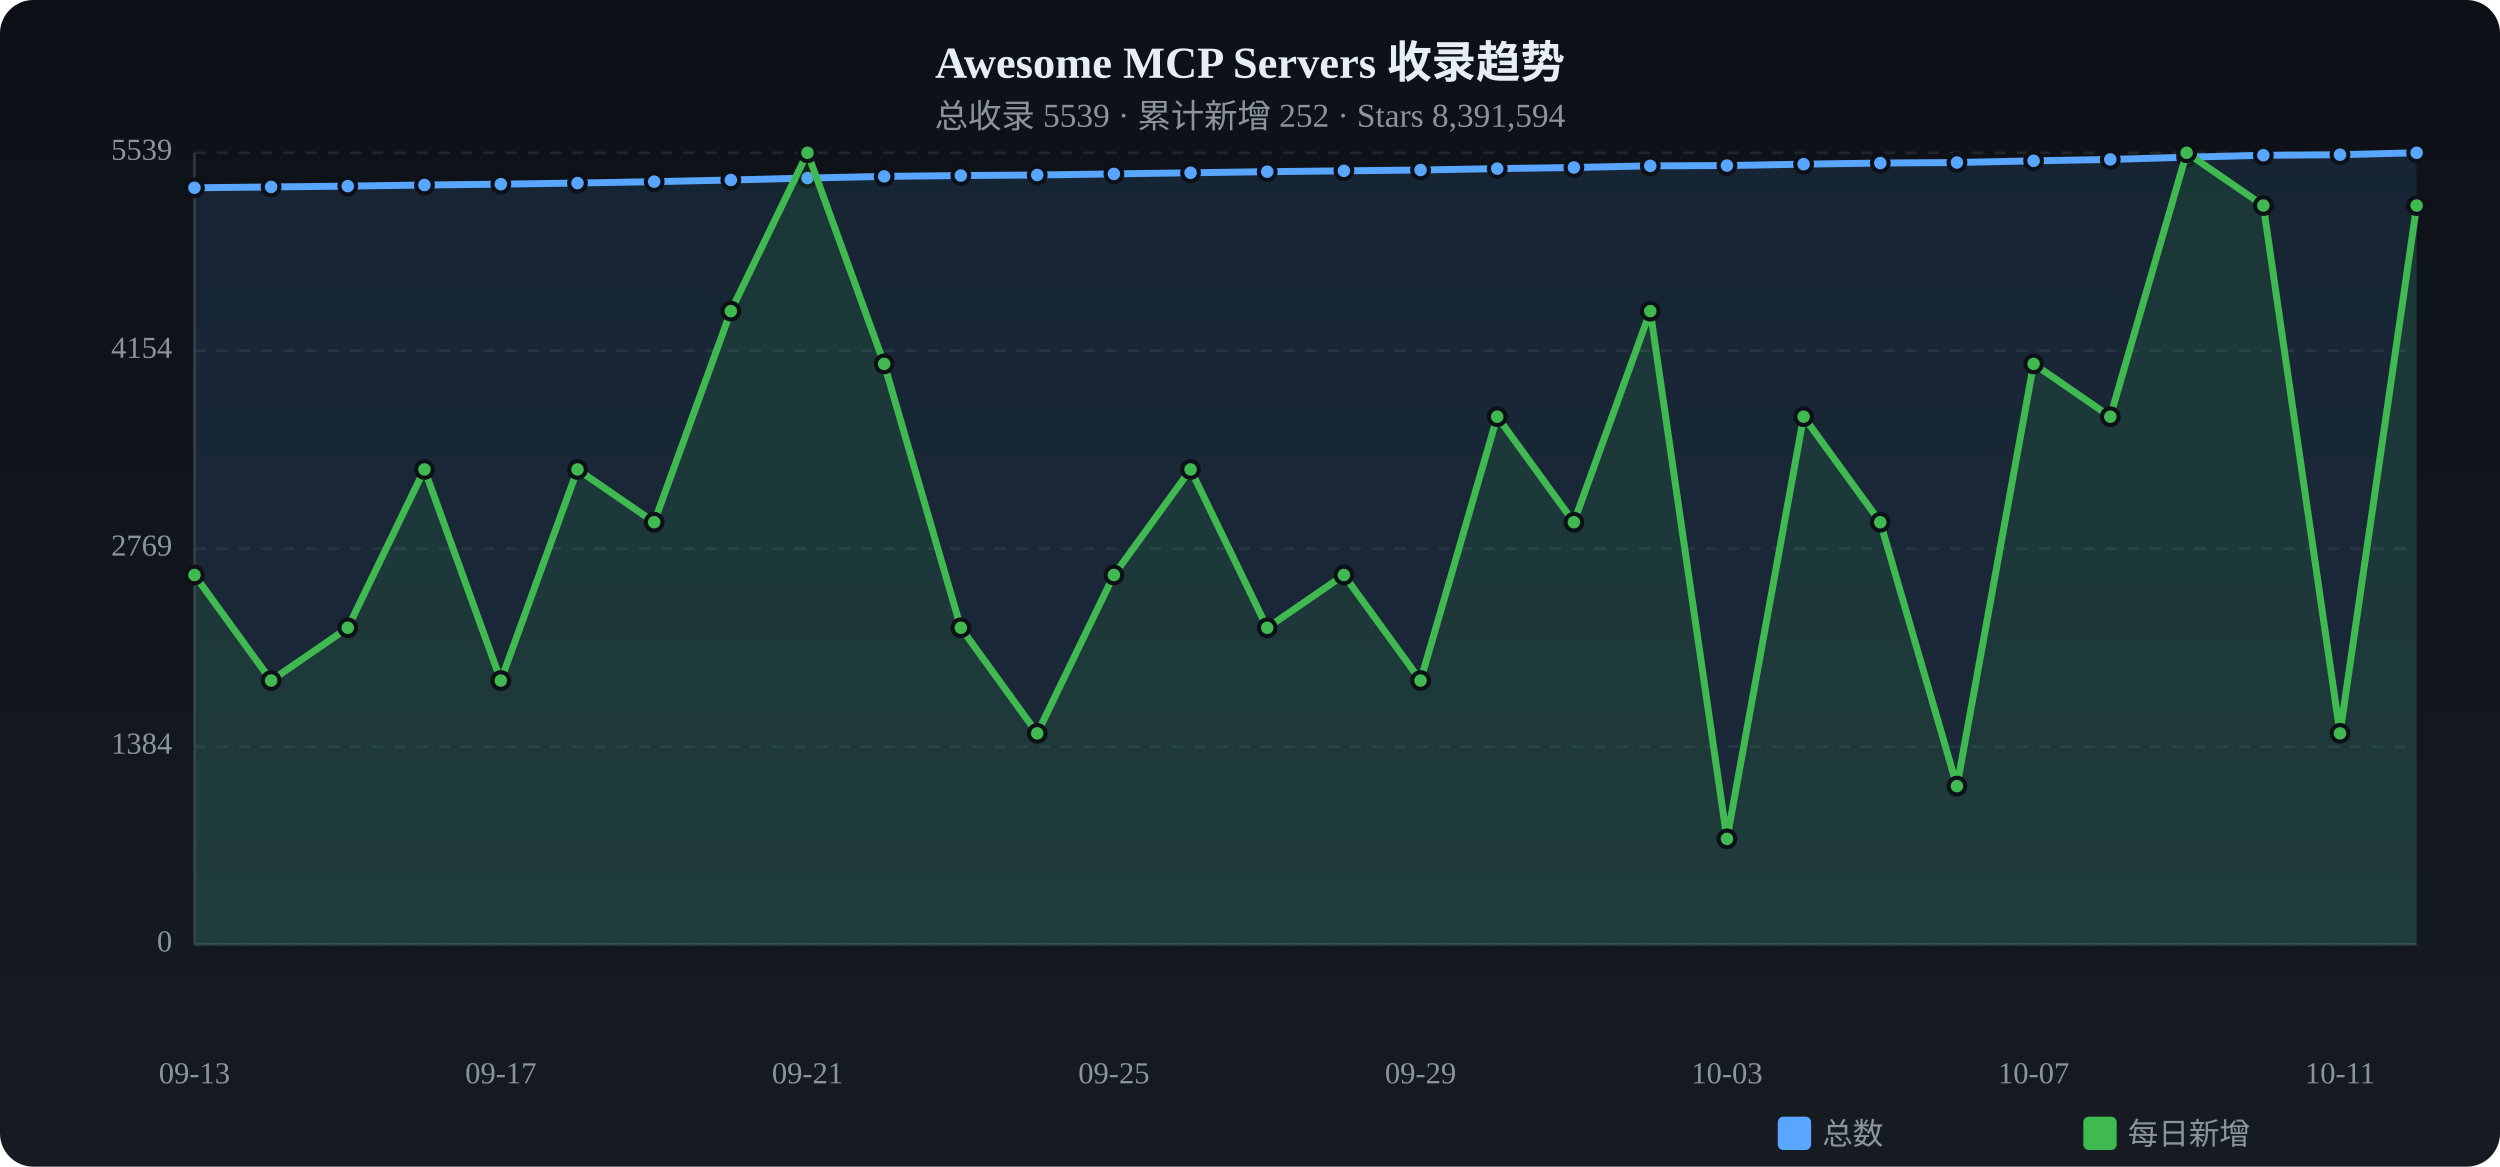
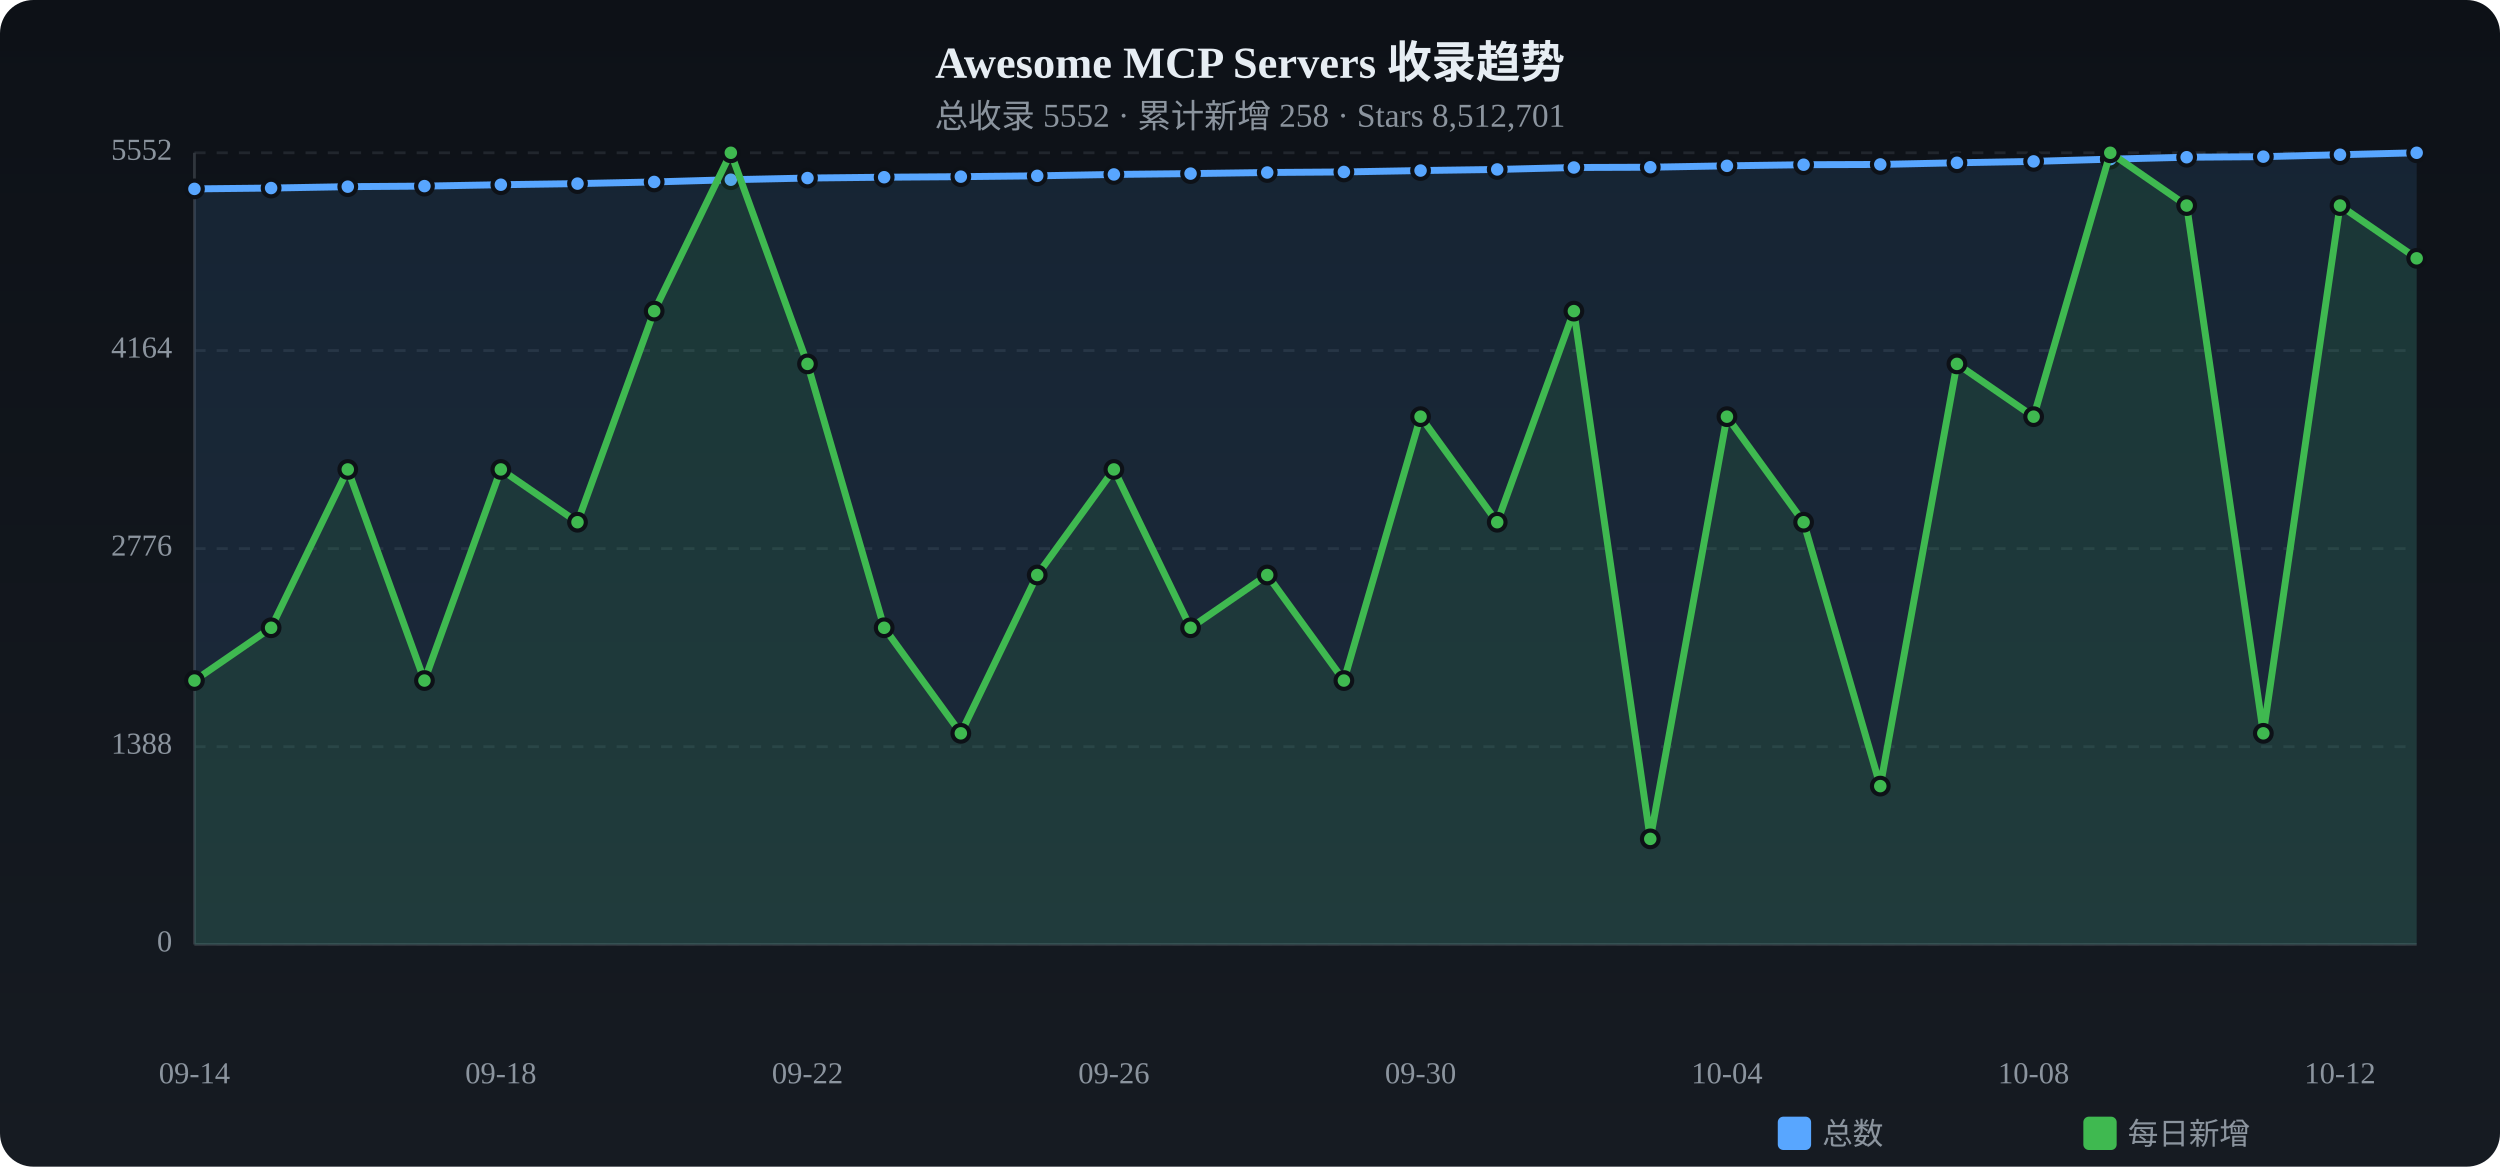
<svg xmlns="http://www.w3.org/2000/svg" viewBox="0 0 900 420" width="900" height="420">
  <defs>
    <linearGradient id="tbg" x1="0%" y1="0%" x2="0%" y2="100%">
      <stop offset="0%" stop-color="#0d1117" />
      <stop offset="100%" stop-color="#161b22" />
    </linearGradient>
  </defs>
  <rect width="900" height="420" rx="12" fill="url(#tbg)" />
  <text x="450.0" y="28" text-anchor="middle" fill="#e6edf3" font-size="16" font-weight="bold">Awesome MCP Servers 收录趋势</text>
-   <text x="450.0" y="46" text-anchor="middle" fill="#8b949e" font-size="12">总收录 5539 · 累计新增 252 · Stars 8,391,594</text>
+   <text x="450.0" y="46" text-anchor="middle" fill="#8b949e" font-size="12">总收录 5552 · 累计新增 258 · Stars 8,512,701</text>
  <text x="62" y="340.0" text-anchor="end" fill="#8b949e" font-size="11" dominant-baseline="middle">0</text>
  <line x1="70" y1="340.0" x2="870" y2="340.0" stroke="#21262d" stroke-dasharray="4 4" />
-   <text x="62" y="268.8" text-anchor="end" fill="#8b949e" font-size="11" dominant-baseline="middle">1384</text>
+   <text x="62" y="268.8" text-anchor="end" fill="#8b949e" font-size="11" dominant-baseline="middle">1388</text>
  <line x1="70" y1="268.8" x2="870" y2="268.8" stroke="#21262d" stroke-dasharray="4 4" />
-   <text x="62" y="197.5" text-anchor="end" fill="#8b949e" font-size="11" dominant-baseline="middle">2769</text>
+   <text x="62" y="197.5" text-anchor="end" fill="#8b949e" font-size="11" dominant-baseline="middle">2776</text>
  <line x1="70" y1="197.5" x2="870" y2="197.5" stroke="#21262d" stroke-dasharray="4 4" />
-   <text x="62" y="126.3" text-anchor="end" fill="#8b949e" font-size="11" dominant-baseline="middle">4154</text>
-   <line x1="70" y1="126.3" x2="870" y2="126.3" stroke="#21262d" stroke-dasharray="4 4" />
-   <text x="62" y="55.0" text-anchor="end" fill="#8b949e" font-size="11" dominant-baseline="middle">5539</text>
+   <text x="62" y="126.2" text-anchor="end" fill="#8b949e" font-size="11" dominant-baseline="middle">4164</text>
+   <line x1="70" y1="126.2" x2="870" y2="126.2" stroke="#21262d" stroke-dasharray="4 4" />
+   <text x="62" y="55.0" text-anchor="end" fill="#8b949e" font-size="11" dominant-baseline="middle">5552</text>
  <line x1="70" y1="55.0" x2="870" y2="55.0" stroke="#21262d" stroke-dasharray="4 4" />
  <line x1="70" y1="55" x2="70" y2="340" stroke="#30363d" />
  <line x1="70" y1="340" x2="870" y2="340" stroke="#30363d" />
-   <path d="M70.0,67.6 L97.6,67.3 L125.2,67.0 L152.8,66.6 L180.3,66.3 L207.9,65.9 L235.5,65.4 L263.1,64.8 L290.7,64.1 L318.3,63.5 L345.9,63.2 L373.4,63.0 L401.0,62.6 L428.6,62.2 L456.2,61.8 L483.8,61.5 L511.4,61.2 L539.0,60.7 L566.6,60.3 L594.1,59.7 L621.7,59.6 L649.3,59.1 L676.9,58.7 L704.5,58.5 L732.1,57.9 L759.7,57.4 L787.2,56.6 L814.8,55.9 L842.4,55.7 L870.0,55.0 L870.0,340 L70.0,340 Z" fill="#58a6ff" opacity="0.12" />
-   <polyline points="70.0,67.6 97.6,67.3 125.2,67.0 152.8,66.6 180.3,66.3 207.9,65.9 235.5,65.4 263.1,64.8 290.7,64.1 318.3,63.5 345.9,63.2 373.4,63.0 401.0,62.6 428.6,62.2 456.2,61.8 483.8,61.5 511.4,61.2 539.0,60.7 566.6,60.3 594.1,59.7 621.7,59.6 649.3,59.1 676.9,58.7 704.5,58.5 732.1,57.9 759.7,57.4 787.2,56.6 814.8,55.9 842.4,55.7 870.0,55.0" fill="none" stroke="#58a6ff" stroke-width="2.5" stroke-linecap="round" stroke-linejoin="round" />
-   <circle cx="70.0" cy="67.6" r="3" fill="#58a6ff" stroke="#0d1117" stroke-width="1.5" />
-   <circle cx="97.6" cy="67.3" r="3" fill="#58a6ff" stroke="#0d1117" stroke-width="1.5" />
-   <circle cx="125.2" cy="67.0" r="3" fill="#58a6ff" stroke="#0d1117" stroke-width="1.5" />
-   <circle cx="152.8" cy="66.6" r="3" fill="#58a6ff" stroke="#0d1117" stroke-width="1.5" />
-   <circle cx="180.3" cy="66.3" r="3" fill="#58a6ff" stroke="#0d1117" stroke-width="1.5" />
-   <circle cx="207.9" cy="65.9" r="3" fill="#58a6ff" stroke="#0d1117" stroke-width="1.5" />
-   <circle cx="235.5" cy="65.4" r="3" fill="#58a6ff" stroke="#0d1117" stroke-width="1.5" />
-   <circle cx="263.1" cy="64.8" r="3" fill="#58a6ff" stroke="#0d1117" stroke-width="1.5" />
+   <path d="M70.0,68.0 L97.6,67.7 L125.2,67.2 L152.8,67.0 L180.3,66.5 L207.9,66.1 L235.5,65.5 L263.1,64.7 L290.7,64.1 L318.3,63.8 L345.9,63.6 L373.4,63.3 L401.0,62.8 L428.6,62.5 L456.2,62.1 L483.8,61.9 L511.4,61.4 L539.0,61.0 L566.6,60.3 L594.1,60.2 L621.7,59.7 L649.3,59.3 L676.9,59.2 L704.5,58.6 L732.1,58.1 L759.7,57.3 L787.2,56.6 L814.8,56.4 L842.4,55.7 L870.0,55.0 L870.0,340 L70.0,340 Z" fill="#58a6ff" opacity="0.12" />
+   <polyline points="70.0,68.0 97.6,67.7 125.2,67.2 152.8,67.0 180.3,66.5 207.9,66.1 235.5,65.5 263.1,64.7 290.7,64.1 318.3,63.8 345.9,63.6 373.4,63.3 401.0,62.8 428.6,62.5 456.2,62.1 483.8,61.9 511.4,61.4 539.0,61.0 566.6,60.3 594.1,60.2 621.7,59.7 649.3,59.3 676.9,59.2 704.5,58.6 732.1,58.1 759.7,57.3 787.2,56.6 814.8,56.4 842.4,55.7 870.0,55.0" fill="none" stroke="#58a6ff" stroke-width="2.5" stroke-linecap="round" stroke-linejoin="round" />
+   <circle cx="70.0" cy="68.0" r="3" fill="#58a6ff" stroke="#0d1117" stroke-width="1.5" />
+   <circle cx="97.6" cy="67.7" r="3" fill="#58a6ff" stroke="#0d1117" stroke-width="1.5" />
+   <circle cx="125.2" cy="67.2" r="3" fill="#58a6ff" stroke="#0d1117" stroke-width="1.5" />
+   <circle cx="152.8" cy="67.0" r="3" fill="#58a6ff" stroke="#0d1117" stroke-width="1.5" />
+   <circle cx="180.3" cy="66.5" r="3" fill="#58a6ff" stroke="#0d1117" stroke-width="1.5" />
+   <circle cx="207.9" cy="66.1" r="3" fill="#58a6ff" stroke="#0d1117" stroke-width="1.5" />
+   <circle cx="235.5" cy="65.5" r="3" fill="#58a6ff" stroke="#0d1117" stroke-width="1.5" />
+   <circle cx="263.1" cy="64.7" r="3" fill="#58a6ff" stroke="#0d1117" stroke-width="1.5" />
  <circle cx="290.7" cy="64.1" r="3" fill="#58a6ff" stroke="#0d1117" stroke-width="1.5" />
-   <circle cx="318.3" cy="63.5" r="3" fill="#58a6ff" stroke="#0d1117" stroke-width="1.5" />
-   <circle cx="345.9" cy="63.2" r="3" fill="#58a6ff" stroke="#0d1117" stroke-width="1.5" />
-   <circle cx="373.4" cy="63.0" r="3" fill="#58a6ff" stroke="#0d1117" stroke-width="1.5" />
-   <circle cx="401.0" cy="62.6" r="3" fill="#58a6ff" stroke="#0d1117" stroke-width="1.5" />
-   <circle cx="428.6" cy="62.2" r="3" fill="#58a6ff" stroke="#0d1117" stroke-width="1.5" />
-   <circle cx="456.2" cy="61.8" r="3" fill="#58a6ff" stroke="#0d1117" stroke-width="1.5" />
-   <circle cx="483.8" cy="61.5" r="3" fill="#58a6ff" stroke="#0d1117" stroke-width="1.5" />
-   <circle cx="511.4" cy="61.2" r="3" fill="#58a6ff" stroke="#0d1117" stroke-width="1.5" />
-   <circle cx="539.0" cy="60.7" r="3" fill="#58a6ff" stroke="#0d1117" stroke-width="1.5" />
+   <circle cx="318.3" cy="63.8" r="3" fill="#58a6ff" stroke="#0d1117" stroke-width="1.5" />
+   <circle cx="345.9" cy="63.6" r="3" fill="#58a6ff" stroke="#0d1117" stroke-width="1.5" />
+   <circle cx="373.4" cy="63.3" r="3" fill="#58a6ff" stroke="#0d1117" stroke-width="1.5" />
+   <circle cx="401.0" cy="62.8" r="3" fill="#58a6ff" stroke="#0d1117" stroke-width="1.5" />
+   <circle cx="428.6" cy="62.5" r="3" fill="#58a6ff" stroke="#0d1117" stroke-width="1.5" />
+   <circle cx="456.2" cy="62.1" r="3" fill="#58a6ff" stroke="#0d1117" stroke-width="1.5" />
+   <circle cx="483.8" cy="61.9" r="3" fill="#58a6ff" stroke="#0d1117" stroke-width="1.5" />
+   <circle cx="511.4" cy="61.4" r="3" fill="#58a6ff" stroke="#0d1117" stroke-width="1.5" />
+   <circle cx="539.0" cy="61.0" r="3" fill="#58a6ff" stroke="#0d1117" stroke-width="1.5" />
  <circle cx="566.6" cy="60.3" r="3" fill="#58a6ff" stroke="#0d1117" stroke-width="1.5" />
-   <circle cx="594.1" cy="59.7" r="3" fill="#58a6ff" stroke="#0d1117" stroke-width="1.5" />
-   <circle cx="621.7" cy="59.6" r="3" fill="#58a6ff" stroke="#0d1117" stroke-width="1.5" />
-   <circle cx="649.3" cy="59.1" r="3" fill="#58a6ff" stroke="#0d1117" stroke-width="1.5" />
-   <circle cx="676.9" cy="58.7" r="3" fill="#58a6ff" stroke="#0d1117" stroke-width="1.5" />
-   <circle cx="704.5" cy="58.5" r="3" fill="#58a6ff" stroke="#0d1117" stroke-width="1.5" />
-   <circle cx="732.1" cy="57.9" r="3" fill="#58a6ff" stroke="#0d1117" stroke-width="1.5" />
-   <circle cx="759.7" cy="57.4" r="3" fill="#58a6ff" stroke="#0d1117" stroke-width="1.5" />
+   <circle cx="594.1" cy="60.2" r="3" fill="#58a6ff" stroke="#0d1117" stroke-width="1.5" />
+   <circle cx="621.7" cy="59.7" r="3" fill="#58a6ff" stroke="#0d1117" stroke-width="1.5" />
+   <circle cx="649.3" cy="59.3" r="3" fill="#58a6ff" stroke="#0d1117" stroke-width="1.5" />
+   <circle cx="676.9" cy="59.2" r="3" fill="#58a6ff" stroke="#0d1117" stroke-width="1.5" />
+   <circle cx="704.5" cy="58.6" r="3" fill="#58a6ff" stroke="#0d1117" stroke-width="1.5" />
+   <circle cx="732.1" cy="58.1" r="3" fill="#58a6ff" stroke="#0d1117" stroke-width="1.5" />
+   <circle cx="759.7" cy="57.3" r="3" fill="#58a6ff" stroke="#0d1117" stroke-width="1.5" />
  <circle cx="787.2" cy="56.6" r="3" fill="#58a6ff" stroke="#0d1117" stroke-width="1.5" />
-   <circle cx="814.8" cy="55.9" r="3" fill="#58a6ff" stroke="#0d1117" stroke-width="1.5" />
+   <circle cx="814.8" cy="56.4" r="3" fill="#58a6ff" stroke="#0d1117" stroke-width="1.5" />
  <circle cx="842.4" cy="55.7" r="3" fill="#58a6ff" stroke="#0d1117" stroke-width="1.5" />
  <circle cx="870.0" cy="55.0" r="3" fill="#58a6ff" stroke="#0d1117" stroke-width="1.5" />
-   <path d="M70.0,207.0 L97.6,245.0 L125.2,226.0 L152.8,169.0 L180.3,245.0 L207.9,169.0 L235.5,188.0 L263.1,112.0 L290.7,55.0 L318.3,131.0 L345.9,226.0 L373.4,264.0 L401.0,207.0 L428.6,169.0 L456.2,226.0 L483.8,207.0 L511.4,245.0 L539.0,150.0 L566.6,188.0 L594.1,112.0 L621.7,302.0 L649.3,150.0 L676.9,188.0 L704.5,283.0 L732.1,131.0 L759.7,150.0 L787.2,55.0 L814.8,74.0 L842.4,264.0 L870.0,74.0 L870.0,340 L70.0,340 Z" fill="#3fb950" opacity="0.12" />
-   <polyline points="70.0,207.0 97.6,245.0 125.2,226.0 152.8,169.0 180.3,245.0 207.9,169.0 235.5,188.0 263.1,112.0 290.7,55.0 318.3,131.0 345.9,226.0 373.4,264.0 401.0,207.0 428.6,169.0 456.2,226.0 483.8,207.0 511.4,245.0 539.0,150.0 566.6,188.0 594.1,112.0 621.7,302.0 649.3,150.0 676.9,188.0 704.5,283.0 732.1,131.0 759.7,150.0 787.2,55.0 814.8,74.0 842.4,264.0 870.0,74.0" fill="none" stroke="#3fb950" stroke-width="2.5" stroke-linecap="round" stroke-linejoin="round" />
-   <circle cx="70.0" cy="207.0" r="3" fill="#3fb950" stroke="#0d1117" stroke-width="1.5" />
-   <circle cx="97.6" cy="245.0" r="3" fill="#3fb950" stroke="#0d1117" stroke-width="1.5" />
-   <circle cx="125.2" cy="226.0" r="3" fill="#3fb950" stroke="#0d1117" stroke-width="1.5" />
-   <circle cx="152.8" cy="169.0" r="3" fill="#3fb950" stroke="#0d1117" stroke-width="1.5" />
-   <circle cx="180.3" cy="245.0" r="3" fill="#3fb950" stroke="#0d1117" stroke-width="1.5" />
-   <circle cx="207.9" cy="169.0" r="3" fill="#3fb950" stroke="#0d1117" stroke-width="1.5" />
-   <circle cx="235.5" cy="188.0" r="3" fill="#3fb950" stroke="#0d1117" stroke-width="1.5" />
-   <circle cx="263.1" cy="112.0" r="3" fill="#3fb950" stroke="#0d1117" stroke-width="1.5" />
-   <circle cx="290.7" cy="55.0" r="3" fill="#3fb950" stroke="#0d1117" stroke-width="1.5" />
-   <circle cx="318.3" cy="131.0" r="3" fill="#3fb950" stroke="#0d1117" stroke-width="1.5" />
-   <circle cx="345.9" cy="226.0" r="3" fill="#3fb950" stroke="#0d1117" stroke-width="1.5" />
-   <circle cx="373.4" cy="264.0" r="3" fill="#3fb950" stroke="#0d1117" stroke-width="1.5" />
-   <circle cx="401.0" cy="207.0" r="3" fill="#3fb950" stroke="#0d1117" stroke-width="1.5" />
-   <circle cx="428.6" cy="169.0" r="3" fill="#3fb950" stroke="#0d1117" stroke-width="1.5" />
-   <circle cx="456.2" cy="226.0" r="3" fill="#3fb950" stroke="#0d1117" stroke-width="1.5" />
-   <circle cx="483.8" cy="207.0" r="3" fill="#3fb950" stroke="#0d1117" stroke-width="1.5" />
-   <circle cx="511.4" cy="245.0" r="3" fill="#3fb950" stroke="#0d1117" stroke-width="1.5" />
-   <circle cx="539.0" cy="150.0" r="3" fill="#3fb950" stroke="#0d1117" stroke-width="1.5" />
-   <circle cx="566.6" cy="188.0" r="3" fill="#3fb950" stroke="#0d1117" stroke-width="1.5" />
-   <circle cx="594.1" cy="112.0" r="3" fill="#3fb950" stroke="#0d1117" stroke-width="1.5" />
-   <circle cx="621.7" cy="302.0" r="3" fill="#3fb950" stroke="#0d1117" stroke-width="1.5" />
-   <circle cx="649.3" cy="150.0" r="3" fill="#3fb950" stroke="#0d1117" stroke-width="1.5" />
-   <circle cx="676.9" cy="188.0" r="3" fill="#3fb950" stroke="#0d1117" stroke-width="1.5" />
-   <circle cx="704.5" cy="283.0" r="3" fill="#3fb950" stroke="#0d1117" stroke-width="1.5" />
-   <circle cx="732.1" cy="131.0" r="3" fill="#3fb950" stroke="#0d1117" stroke-width="1.5" />
-   <circle cx="759.7" cy="150.0" r="3" fill="#3fb950" stroke="#0d1117" stroke-width="1.5" />
-   <circle cx="787.2" cy="55.0" r="3" fill="#3fb950" stroke="#0d1117" stroke-width="1.5" />
-   <circle cx="814.8" cy="74.0" r="3" fill="#3fb950" stroke="#0d1117" stroke-width="1.5" />
-   <circle cx="842.4" cy="264.0" r="3" fill="#3fb950" stroke="#0d1117" stroke-width="1.5" />
-   <circle cx="870.0" cy="74.0" r="3" fill="#3fb950" stroke="#0d1117" stroke-width="1.5" />
-   <text x="70.0" y="390" text-anchor="middle" fill="#8b949e" font-size="11">09-13</text>
-   <text x="180.3" y="390" text-anchor="middle" fill="#8b949e" font-size="11">09-17</text>
-   <text x="290.7" y="390" text-anchor="middle" fill="#8b949e" font-size="11">09-21</text>
-   <text x="401.0" y="390" text-anchor="middle" fill="#8b949e" font-size="11">09-25</text>
-   <text x="511.4" y="390" text-anchor="middle" fill="#8b949e" font-size="11">09-29</text>
-   <text x="621.7" y="390" text-anchor="middle" fill="#8b949e" font-size="11">10-03</text>
-   <text x="732.1" y="390" text-anchor="middle" fill="#8b949e" font-size="11">10-07</text>
-   <text x="842.4" y="390" text-anchor="middle" fill="#8b949e" font-size="11">10-11</text>
+   <path d="M70.0,245.0 L97.6,226.0 L125.2,169.0 L152.8,245.0 L180.3,169.0 L207.9,188.0 L235.5,112.0 L263.1,55.0 L290.7,131.0 L318.3,226.0 L345.9,264.0 L373.4,207.0 L401.0,169.0 L428.6,226.0 L456.2,207.0 L483.8,245.0 L511.4,150.0 L539.0,188.0 L566.6,112.0 L594.1,302.0 L621.7,150.0 L649.3,188.0 L676.9,283.0 L704.5,131.0 L732.1,150.0 L759.7,55.0 L787.2,74.0 L814.8,264.0 L842.4,74.0 L870.0,93.0 L870.0,340 L70.0,340 Z" fill="#3fb950" opacity="0.12" />
+   <polyline points="70.0,245.0 97.6,226.0 125.2,169.0 152.8,245.0 180.3,169.0 207.9,188.0 235.5,112.0 263.1,55.0 290.7,131.0 318.3,226.0 345.9,264.0 373.4,207.0 401.0,169.0 428.6,226.0 456.2,207.0 483.8,245.0 511.4,150.0 539.0,188.0 566.6,112.0 594.1,302.0 621.7,150.0 649.3,188.0 676.9,283.0 704.5,131.0 732.1,150.0 759.7,55.0 787.2,74.0 814.8,264.0 842.4,74.0 870.0,93.0" fill="none" stroke="#3fb950" stroke-width="2.5" stroke-linecap="round" stroke-linejoin="round" />
+   <circle cx="70.0" cy="245.0" r="3" fill="#3fb950" stroke="#0d1117" stroke-width="1.5" />
+   <circle cx="97.6" cy="226.0" r="3" fill="#3fb950" stroke="#0d1117" stroke-width="1.5" />
+   <circle cx="125.2" cy="169.0" r="3" fill="#3fb950" stroke="#0d1117" stroke-width="1.5" />
+   <circle cx="152.8" cy="245.0" r="3" fill="#3fb950" stroke="#0d1117" stroke-width="1.5" />
+   <circle cx="180.3" cy="169.0" r="3" fill="#3fb950" stroke="#0d1117" stroke-width="1.5" />
+   <circle cx="207.9" cy="188.0" r="3" fill="#3fb950" stroke="#0d1117" stroke-width="1.5" />
+   <circle cx="235.5" cy="112.0" r="3" fill="#3fb950" stroke="#0d1117" stroke-width="1.5" />
+   <circle cx="263.1" cy="55.0" r="3" fill="#3fb950" stroke="#0d1117" stroke-width="1.5" />
+   <circle cx="290.7" cy="131.0" r="3" fill="#3fb950" stroke="#0d1117" stroke-width="1.5" />
+   <circle cx="318.3" cy="226.0" r="3" fill="#3fb950" stroke="#0d1117" stroke-width="1.5" />
+   <circle cx="345.9" cy="264.0" r="3" fill="#3fb950" stroke="#0d1117" stroke-width="1.5" />
+   <circle cx="373.4" cy="207.0" r="3" fill="#3fb950" stroke="#0d1117" stroke-width="1.5" />
+   <circle cx="401.0" cy="169.0" r="3" fill="#3fb950" stroke="#0d1117" stroke-width="1.5" />
+   <circle cx="428.6" cy="226.0" r="3" fill="#3fb950" stroke="#0d1117" stroke-width="1.5" />
+   <circle cx="456.2" cy="207.0" r="3" fill="#3fb950" stroke="#0d1117" stroke-width="1.5" />
+   <circle cx="483.8" cy="245.0" r="3" fill="#3fb950" stroke="#0d1117" stroke-width="1.5" />
+   <circle cx="511.4" cy="150.0" r="3" fill="#3fb950" stroke="#0d1117" stroke-width="1.5" />
+   <circle cx="539.0" cy="188.0" r="3" fill="#3fb950" stroke="#0d1117" stroke-width="1.5" />
+   <circle cx="566.6" cy="112.0" r="3" fill="#3fb950" stroke="#0d1117" stroke-width="1.5" />
+   <circle cx="594.1" cy="302.0" r="3" fill="#3fb950" stroke="#0d1117" stroke-width="1.5" />
+   <circle cx="621.7" cy="150.0" r="3" fill="#3fb950" stroke="#0d1117" stroke-width="1.5" />
+   <circle cx="649.3" cy="188.0" r="3" fill="#3fb950" stroke="#0d1117" stroke-width="1.5" />
+   <circle cx="676.9" cy="283.0" r="3" fill="#3fb950" stroke="#0d1117" stroke-width="1.5" />
+   <circle cx="704.5" cy="131.0" r="3" fill="#3fb950" stroke="#0d1117" stroke-width="1.5" />
+   <circle cx="732.1" cy="150.0" r="3" fill="#3fb950" stroke="#0d1117" stroke-width="1.5" />
+   <circle cx="759.7" cy="55.0" r="3" fill="#3fb950" stroke="#0d1117" stroke-width="1.5" />
+   <circle cx="787.2" cy="74.0" r="3" fill="#3fb950" stroke="#0d1117" stroke-width="1.5" />
+   <circle cx="814.8" cy="264.0" r="3" fill="#3fb950" stroke="#0d1117" stroke-width="1.5" />
+   <circle cx="842.4" cy="74.0" r="3" fill="#3fb950" stroke="#0d1117" stroke-width="1.5" />
+   <circle cx="870.0" cy="93.0" r="3" fill="#3fb950" stroke="#0d1117" stroke-width="1.5" />
+   <text x="70.0" y="390" text-anchor="middle" fill="#8b949e" font-size="11">09-14</text>
+   <text x="180.3" y="390" text-anchor="middle" fill="#8b949e" font-size="11">09-18</text>
+   <text x="290.7" y="390" text-anchor="middle" fill="#8b949e" font-size="11">09-22</text>
+   <text x="401.0" y="390" text-anchor="middle" fill="#8b949e" font-size="11">09-26</text>
+   <text x="511.4" y="390" text-anchor="middle" fill="#8b949e" font-size="11">09-30</text>
+   <text x="621.7" y="390" text-anchor="middle" fill="#8b949e" font-size="11">10-04</text>
+   <text x="732.1" y="390" text-anchor="middle" fill="#8b949e" font-size="11">10-08</text>
+   <text x="842.4" y="390" text-anchor="middle" fill="#8b949e" font-size="11">10-12</text>
  <rect x="640" y="402" width="12" height="12" rx="2" fill="#58a6ff" />
  <text x="656" y="412" fill="#8b949e" font-size="11">总数</text>
  <rect x="750" y="402" width="12" height="12" rx="2" fill="#3fb950" />
  <text x="766" y="412" fill="#8b949e" font-size="11">每日新增</text>
</svg>
